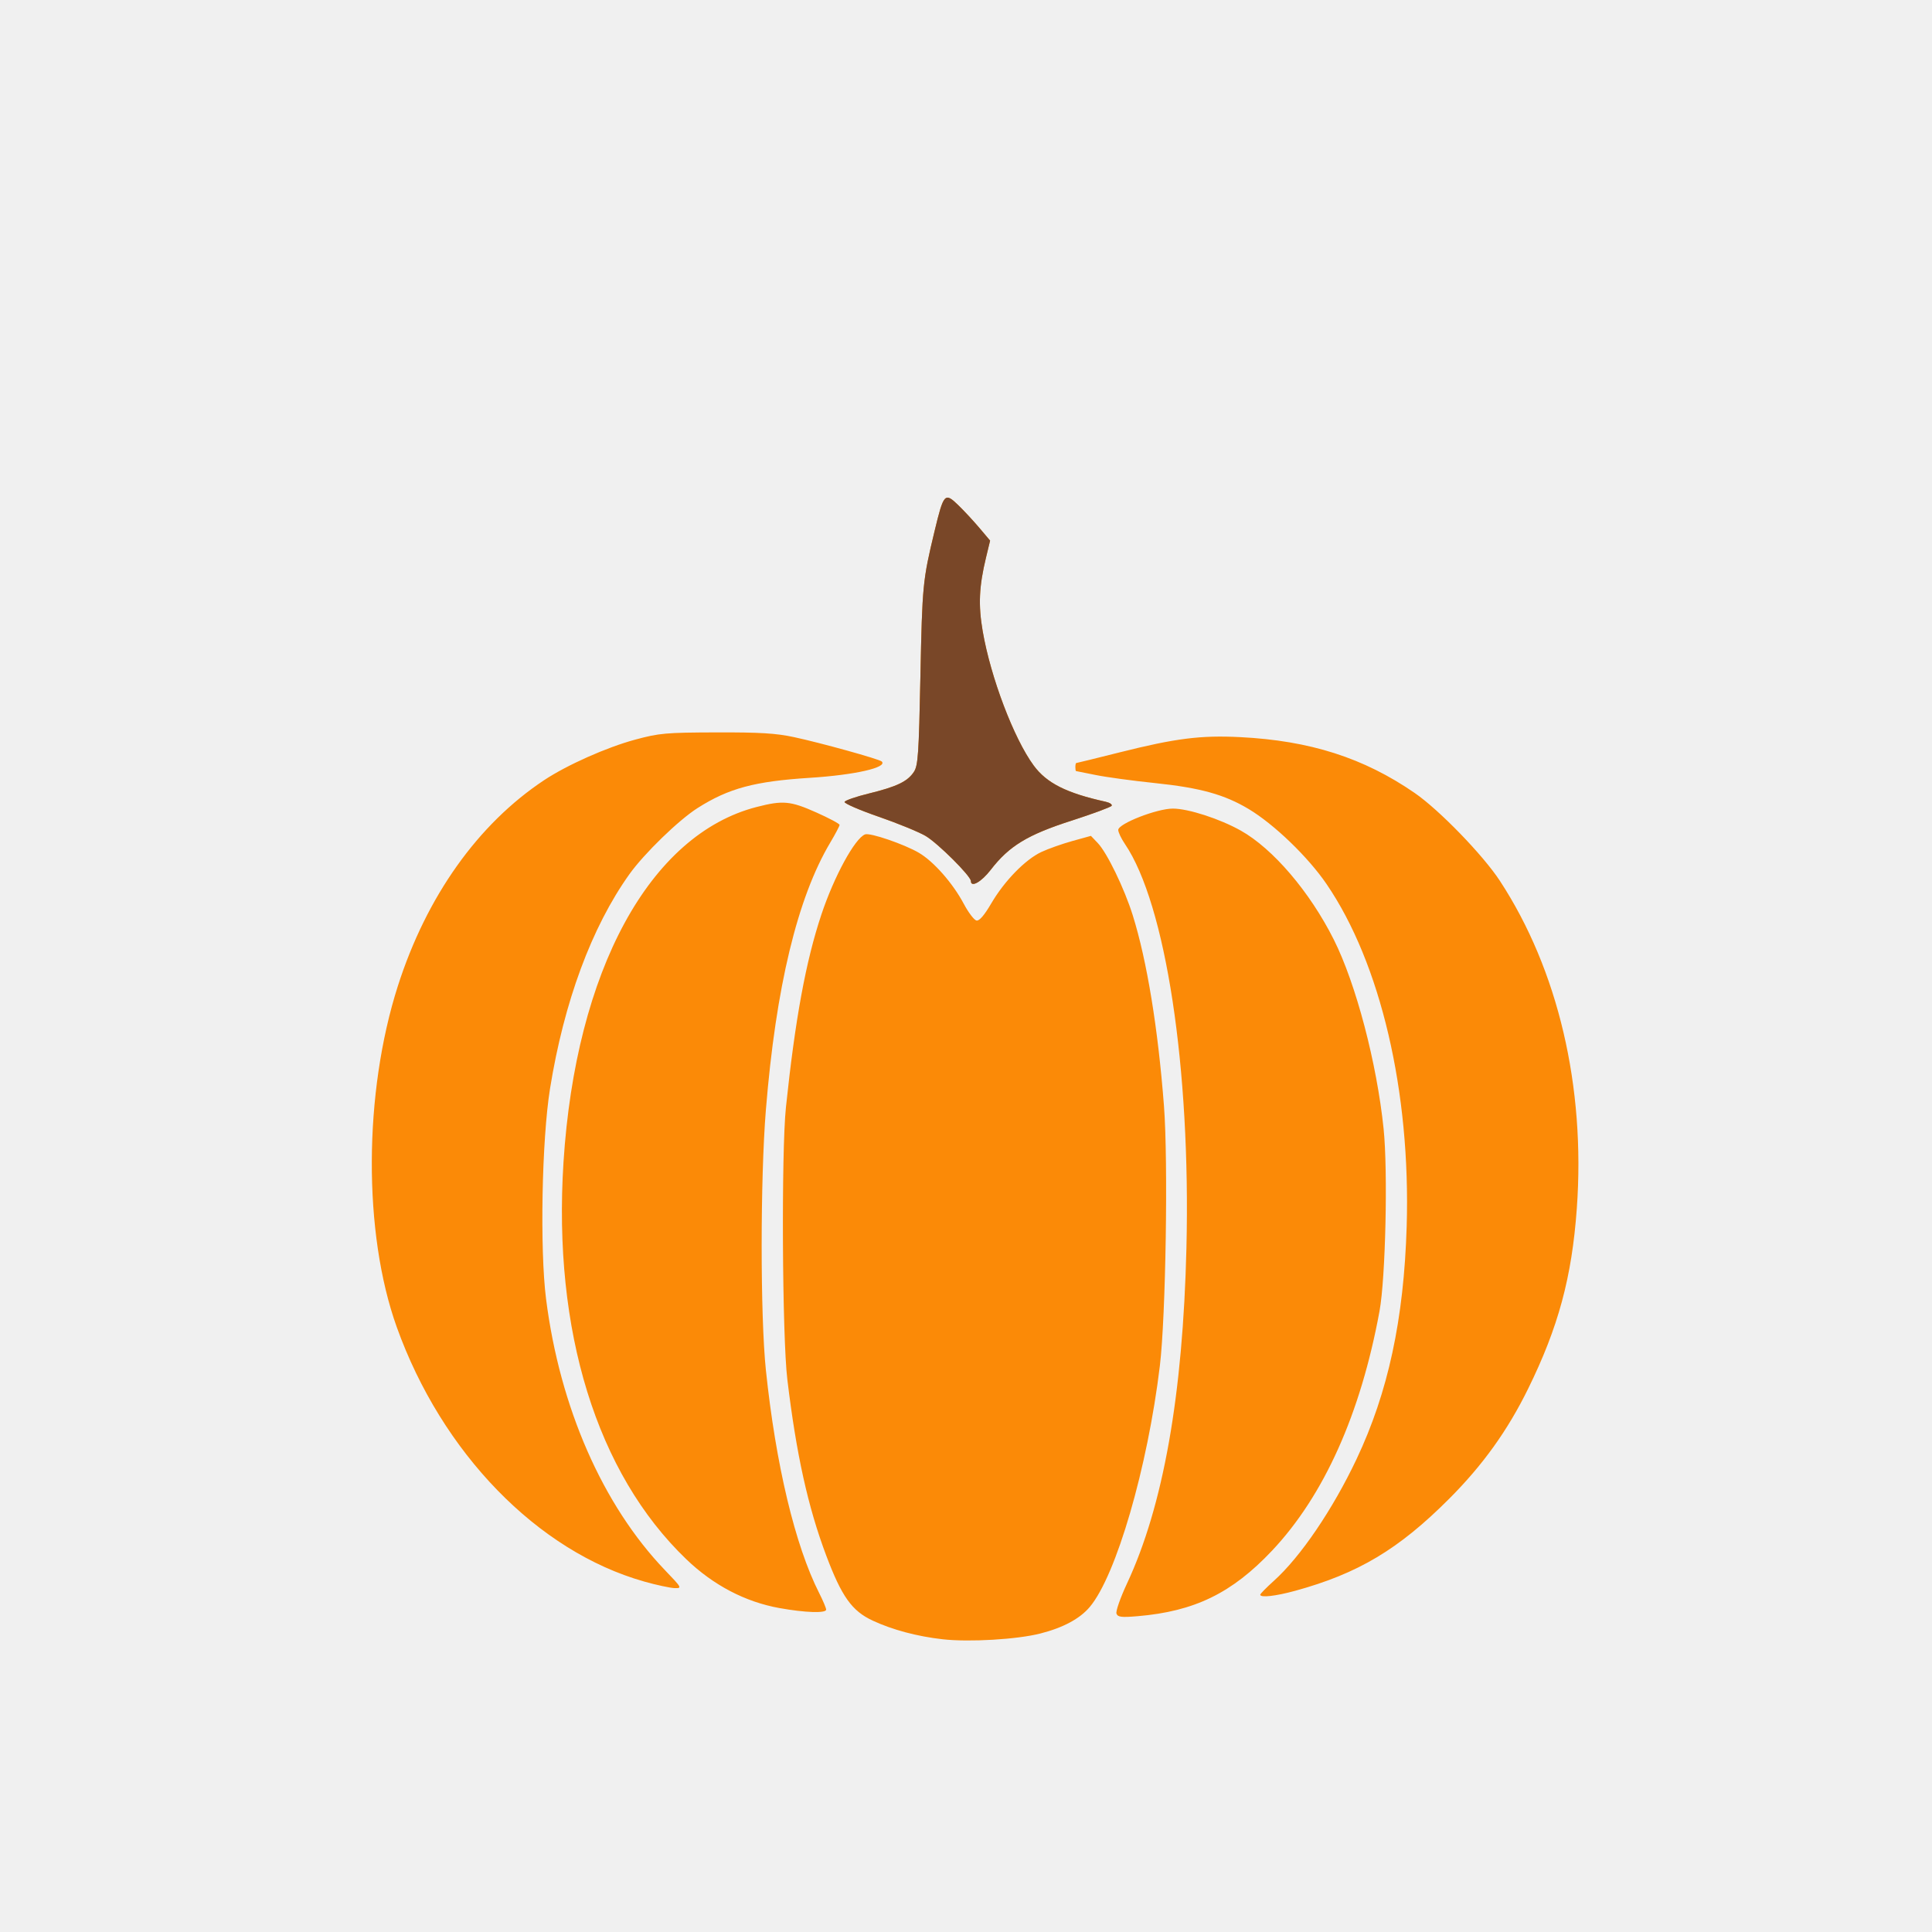
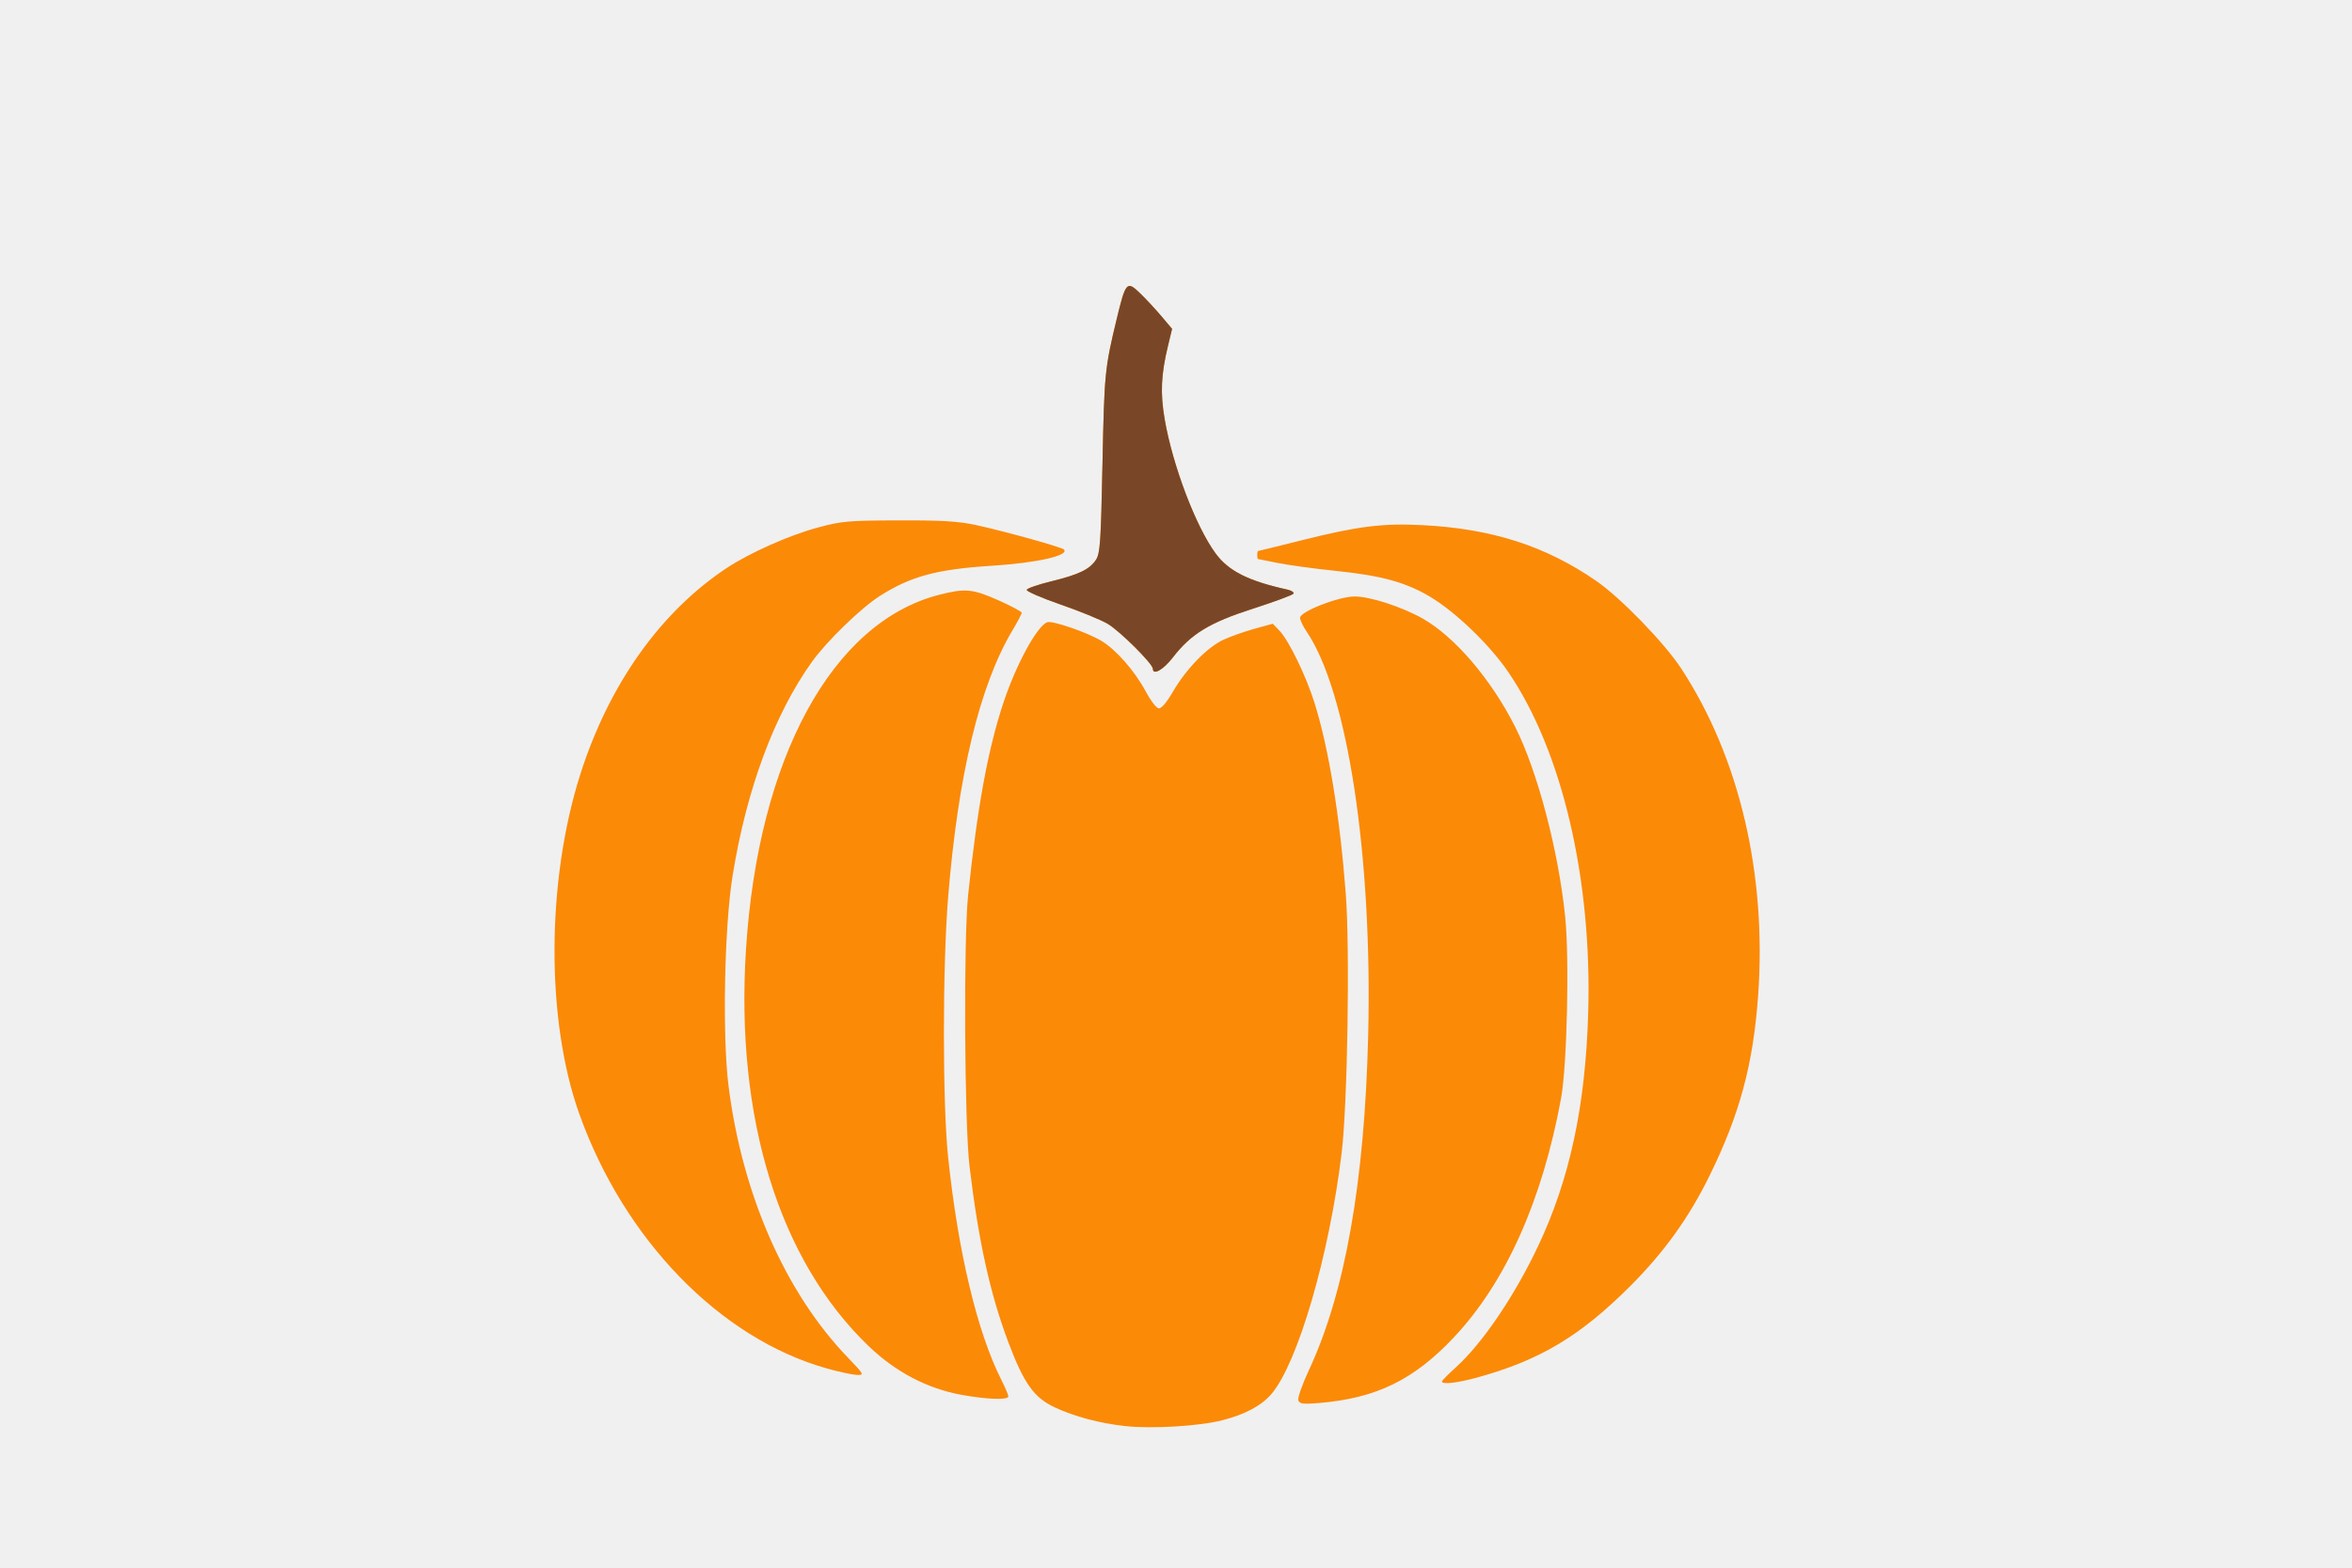
- <svg xmlns="http://www.w3.org/2000/svg" xmlns:ns1="http://www.openswatchbook.org/uri/2009/osb" xmlns:xlink="http://www.w3.org/1999/xlink" width="100" height="100" viewBox="0 0 100 100" id="svg2" version="1.1">
+ <svg xmlns="http://www.w3.org/2000/svg" xmlns:ns1="http://www.openswatchbook.org/uri/2009/osb" xmlns:xlink="http://www.w3.org/1999/xlink" width="288" height="192" viewBox="0 0 288 192" id="svg2" version="1.1">
  <defs id="defs4">
    <linearGradient id="linearGradient4177" ns1:paint="solid">
      <stop style="stop-color:#000000;stop-opacity:1;" offset="0" id="stop4179" />
    </linearGradient>
    <clipPath clipPathUnits="userSpaceOnUse" id="clipPath4234">
      <path style="opacity:1;fill:#ffffff;fill-opacity:1;fill-rule:nonzero;stroke:#ffffff;stroke-width:2.853;stroke-linecap:round;stroke-linejoin:round;stroke-miterlimit:4;stroke-dasharray:none;stroke-dashoffset:0;stroke-opacity:1" id="path4236" d="M 49.337,1019.811 27.745,981.749 6.153,943.688 l 43.758,0.332 43.758,0.332 -22.166,37.73 z" transform="matrix(0,-1.007647,0.5805272,0,-544.2726,1052.157)" />
    </clipPath>
    <clipPath clipPathUnits="userSpaceOnUse" id="clipPath4238">
      <path style="opacity:1;fill:#ffffff;fill-opacity:1;fill-rule:nonzero;stroke:#ffffff;stroke-width:2.853;stroke-linecap:round;stroke-linejoin:round;stroke-miterlimit:4;stroke-dasharray:none;stroke-dashoffset:0;stroke-opacity:1" id="path4240" d="M 49.337,1019.811 27.745,981.749 6.153,943.688 l 43.758,0.332 43.758,0.332 -22.166,37.73 z" transform="matrix(0,-1.007647,0.5805272,0,-544.2726,1052.157)" />
    </clipPath>
    <clipPath clipPathUnits="userSpaceOnUse" id="clipPath4242">
      <path style="opacity:1;fill:#ffffff;fill-opacity:1;fill-rule:nonzero;stroke:#ffffff;stroke-width:2.853;stroke-linecap:round;stroke-linejoin:round;stroke-miterlimit:4;stroke-dasharray:none;stroke-dashoffset:0;stroke-opacity:1" id="path4244" d="M 49.337,1019.811 27.745,981.749 6.153,943.688 l 43.758,0.332 43.758,0.332 -22.166,37.73 z" transform="matrix(0,-1.007647,0.5805272,0,-544.2726,1052.157)" />
    </clipPath>
  </defs>
-   <g id="layer1" transform="translate(0,-952.3622)">
+   <g id="layer1" transform="translate(0,-860.3622)">
    <use x="0" y="0" xlink:href="#path4162" id="use4166" transform="matrix(-1,0,0,1,99.74763,-0.1785715)" width="100%" height="100%" />
-     <g id="g4166" transform="matrix(2.018108,0,0,2.018108,-66.4891,-980.4521)">
+     <g id="g4166" transform="matrix(4.768724,0,0,4.768724,-134.6873,-3732.66)">
      <g id="g4174" transform="matrix(0.4096,0,0,0.4096,91.27457,573.3808)">
        <path id="path4170" d="m -83.372,1041.013 c -1.603,-0.18 -3.154,-0.594 -4.393,-1.172 -1.294,-0.603 -1.934,-1.501 -2.901,-4.068 -1.146,-3.041 -1.877,-6.355 -2.438,-11.04 -0.32,-2.672 -0.379,-14.247 -0.087,-17.029 0.581,-5.538 1.246,-9.152 2.223,-12.08 0.797,-2.386 2.095,-4.766 2.733,-5.011 0.309,-0.119 2.448,0.613 3.369,1.152 0.925,0.542 2.124,1.904 2.806,3.187 0.294,0.553 0.655,1.028 0.802,1.056 0.177,0.033 0.488,-0.328 0.923,-1.071 0.821,-1.405 2.128,-2.747 3.137,-3.221 0.426,-0.2 1.299,-0.509 1.94,-0.687 l 1.165,-0.323 0.426,0.446 c 0.587,0.615 1.668,2.848 2.194,4.53 0.888,2.842 1.582,7.079 1.954,11.938 0.267,3.482 0.113,13.195 -0.258,16.274 -0.768,6.37 -2.732,13.126 -4.388,15.094 -0.621,0.738 -1.667,1.3 -3.097,1.664 -1.462,0.372 -4.445,0.548 -6.109,0.361 z m 10.879,-1.607 c -0.055,-0.144 0.242,-0.994 0.66,-1.889 2.269,-4.856 3.498,-11.793 3.72,-21.005 0.272,-11.248 -1.296,-21.538 -3.856,-25.305 -0.228,-0.335 -0.414,-0.728 -0.414,-0.873 0,-0.391 2.421,-1.336 3.421,-1.336 0.965,0 2.942,0.641 4.255,1.379 2.017,1.134 4.321,3.834 5.821,6.822 1.388,2.764 2.695,7.73 3.12,11.855 0.272,2.64 0.122,9.342 -0.255,11.402 -1.179,6.433 -3.479,11.561 -6.736,15.013 -2.505,2.655 -4.85,3.797 -8.414,4.098 -1.015,0.085 -1.238,0.059 -1.321,-0.159 z m -21.102,-0.347 c -2.148,-0.388 -4.143,-1.433 -5.836,-3.059 -5.607,-5.383 -8.361,-14.288 -7.688,-24.857 0.764,-12.001 5.399,-20.524 12.098,-22.247 1.641,-0.422 2.109,-0.379 3.726,0.341 0.805,0.359 1.463,0.71 1.463,0.781 0,0.071 -0.262,0.569 -0.582,1.106 -2.058,3.454 -3.411,9.073 -4.033,16.747 -0.351,4.329 -0.351,12.917 -3.35e-4,16.274 0.619,5.924 1.83,10.998 3.335,13.967 0.242,0.478 0.44,0.947 0.44,1.043 0,0.237 -1.316,0.194 -2.924,-0.097 z m 30.103,-0.837 c 0,-0.055 0.384,-0.445 0.852,-0.867 1.668,-1.499 3.685,-4.467 5.175,-7.614 1.979,-4.18 2.966,-8.752 3.143,-14.572 0.257,-8.43 -1.628,-16.484 -5.019,-21.448 -1.159,-1.697 -3.277,-3.737 -4.872,-4.694 -1.516,-0.909 -3.045,-1.334 -5.863,-1.626 -1.408,-0.146 -3.089,-0.375 -3.734,-0.509 -0.646,-0.134 -1.193,-0.243 -1.216,-0.243 -0.023,-7e-5 -0.042,-0.113 -0.042,-0.252 0,-0.138 0.025,-0.252 0.056,-0.252 0.031,0 1.258,-0.301 2.726,-0.67 3.504,-0.879 5.063,-1.076 7.536,-0.952 4.374,0.22 7.737,1.296 10.93,3.497 1.533,1.057 4.276,3.885 5.332,5.498 3.648,5.572 5.368,12.899 4.819,20.521 -0.31,4.309 -1.155,7.436 -3.051,11.292 -1.285,2.614 -2.833,4.77 -4.936,6.878 -3.161,3.168 -5.704,4.688 -9.651,5.769 -1.229,0.336 -2.184,0.443 -2.184,0.243 z m -38.574,-0.825 c -6.674,-1.882 -12.673,-8.054 -15.497,-15.942 -2.106,-5.885 -2.075,-14.645 0.076,-21.36 1.795,-5.602 5.01,-10.126 9.15,-12.874 1.433,-0.951 3.923,-2.06 5.707,-2.541 1.512,-0.408 1.909,-0.443 5.08,-0.453 2.727,-0.008 3.735,0.053 4.865,0.296 1.688,0.362 5.348,1.378 5.495,1.526 0.375,0.375 -1.685,0.843 -4.488,1.021 -3.477,0.22 -5.094,0.655 -7.046,1.894 -1.183,0.751 -3.347,2.852 -4.27,4.145 -2.361,3.31 -4.094,7.991 -4.968,13.422 -0.514,3.195 -0.644,10.052 -0.249,13.17 0.86,6.787 3.552,12.925 7.449,16.987 1.062,1.107 1.076,1.132 0.598,1.121 -0.269,-0.01 -1.124,-0.191 -1.901,-0.41 z m 20.455,-43.863 c 0,-0.311 -2.076,-2.378 -2.838,-2.825 -0.423,-0.248 -1.75,-0.792 -2.95,-1.207 -1.2,-0.416 -2.154,-0.831 -2.121,-0.923 0.033,-0.092 0.719,-0.33 1.526,-0.527 1.75,-0.429 2.421,-0.752 2.817,-1.356 0.26,-0.397 0.308,-1.104 0.407,-5.994 0.115,-5.7 0.144,-5.997 0.885,-9.075 0.57,-2.367 0.641,-2.445 1.477,-1.636 0.362,0.35 0.96,0.995 1.33,1.432 l 0.671,0.795 -0.254,1.05 c -0.44,1.819 -0.492,2.983 -0.209,4.627 0.499,2.894 1.948,6.711 3.188,8.4 0.813,1.107 2.049,1.731 4.509,2.274 0.258,0.057 0.426,0.171 0.375,0.254 -0.051,0.083 -1.189,0.504 -2.528,0.935 -2.74,0.882 -3.892,1.584 -5.038,3.069 -0.59,0.765 -1.246,1.137 -1.246,0.707 z" style="fill:#fb8a07" />
        <path id="path4168" d="m -81.61,993.534 c 0,-0.311 -2.076,-2.378 -2.838,-2.825 -0.423,-0.248 -1.75,-0.792 -2.95,-1.207 -1.2,-0.416 -2.154,-0.831 -2.121,-0.923 0.033,-0.092 0.719,-0.33 1.526,-0.527 1.75,-0.429 2.421,-0.752 2.817,-1.356 0.26,-0.397 0.308,-1.104 0.407,-5.994 0.115,-5.7 0.144,-5.997 0.885,-9.075 0.57,-2.367 0.641,-2.445 1.477,-1.636 0.362,0.35 0.96,0.995 1.33,1.432 l 0.671,0.795 -0.254,1.05 c -0.44,1.819 -0.492,2.983 -0.209,4.627 0.499,2.894 1.948,6.711 3.188,8.4 0.813,1.107 2.049,1.731 4.509,2.274 0.258,0.057 0.426,0.171 0.375,0.254 -0.051,0.083 -1.189,0.504 -2.528,0.935 -2.74,0.882 -3.892,1.584 -5.038,3.069 -0.59,0.765 -1.246,1.137 -1.246,0.707 z" style="fill:#794728" />
      </g>
    </g>
  </g>
</svg>
